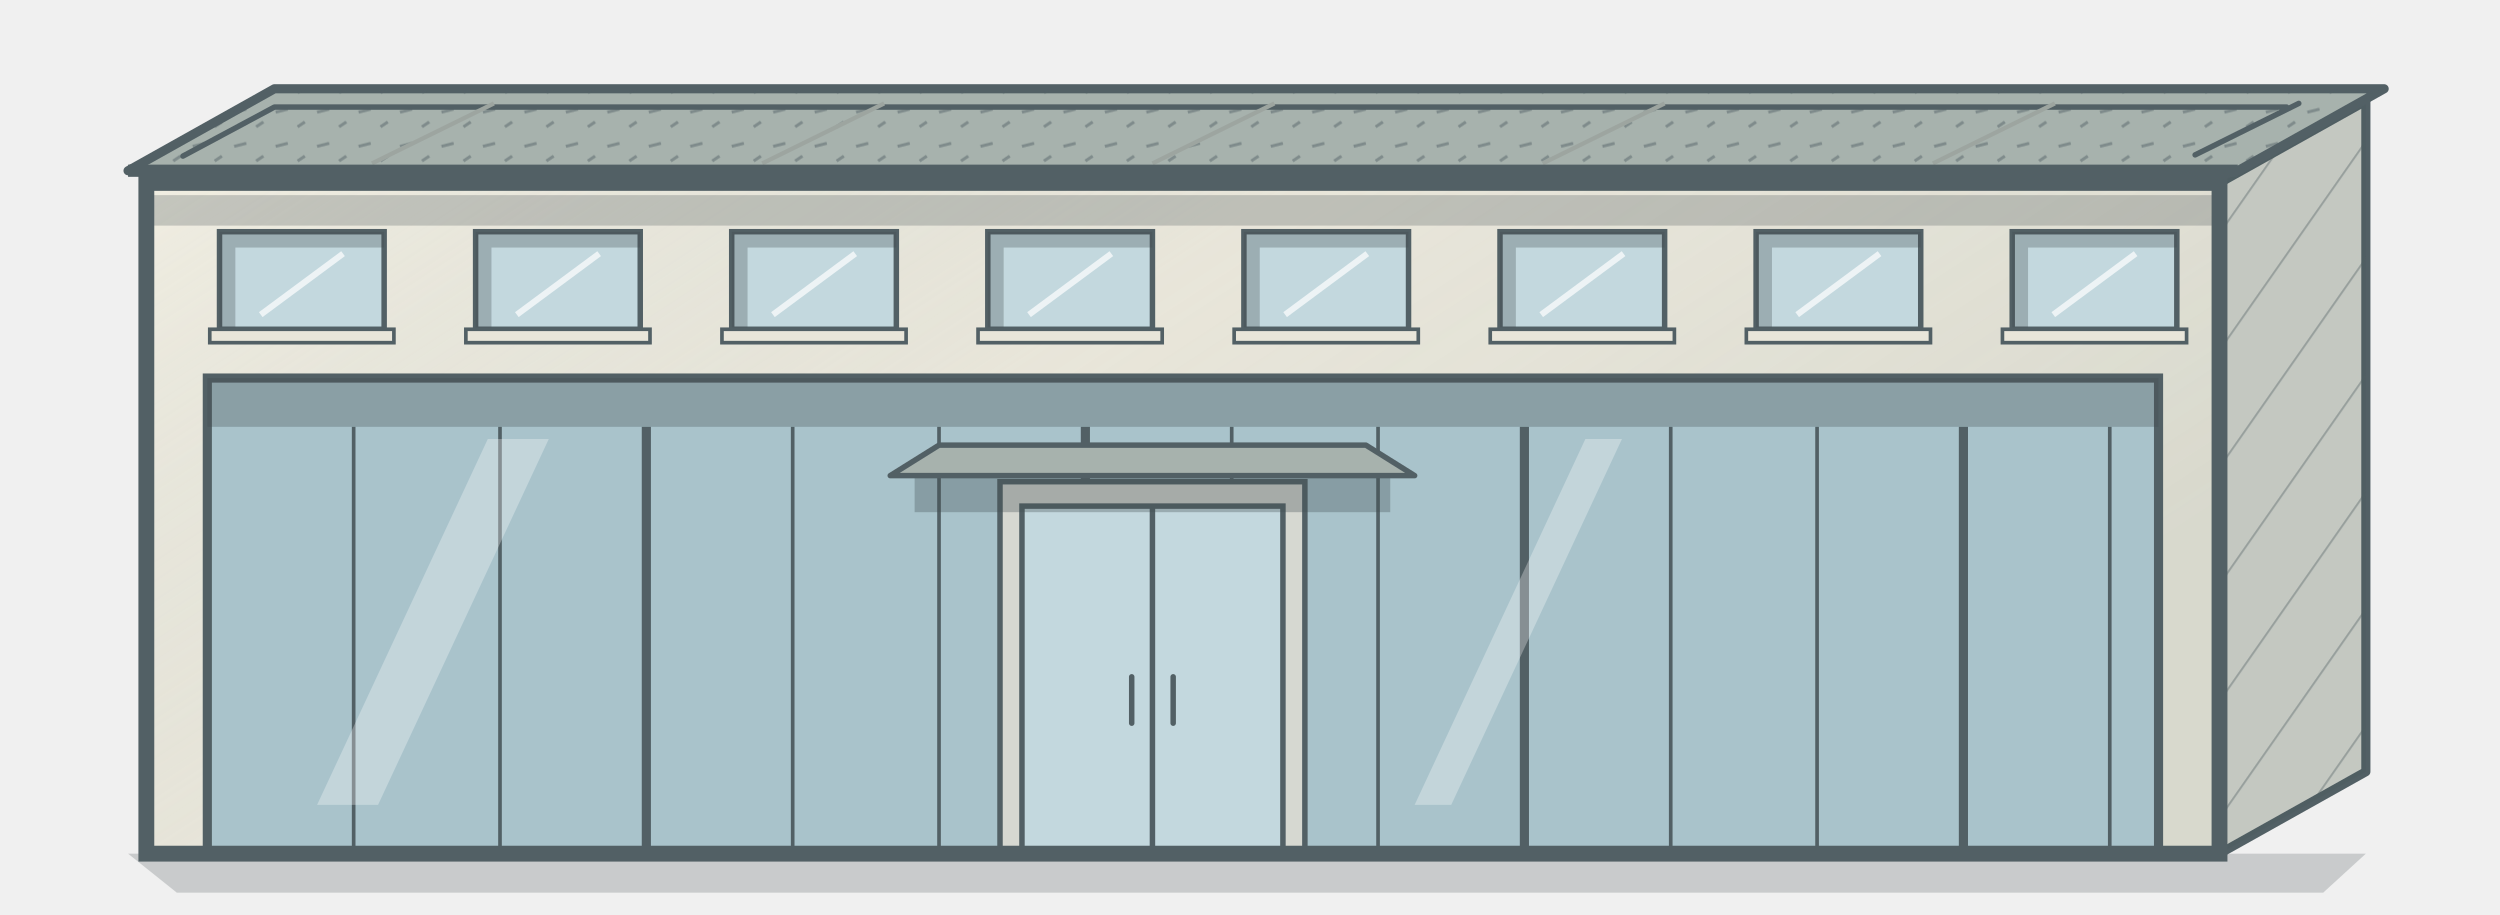
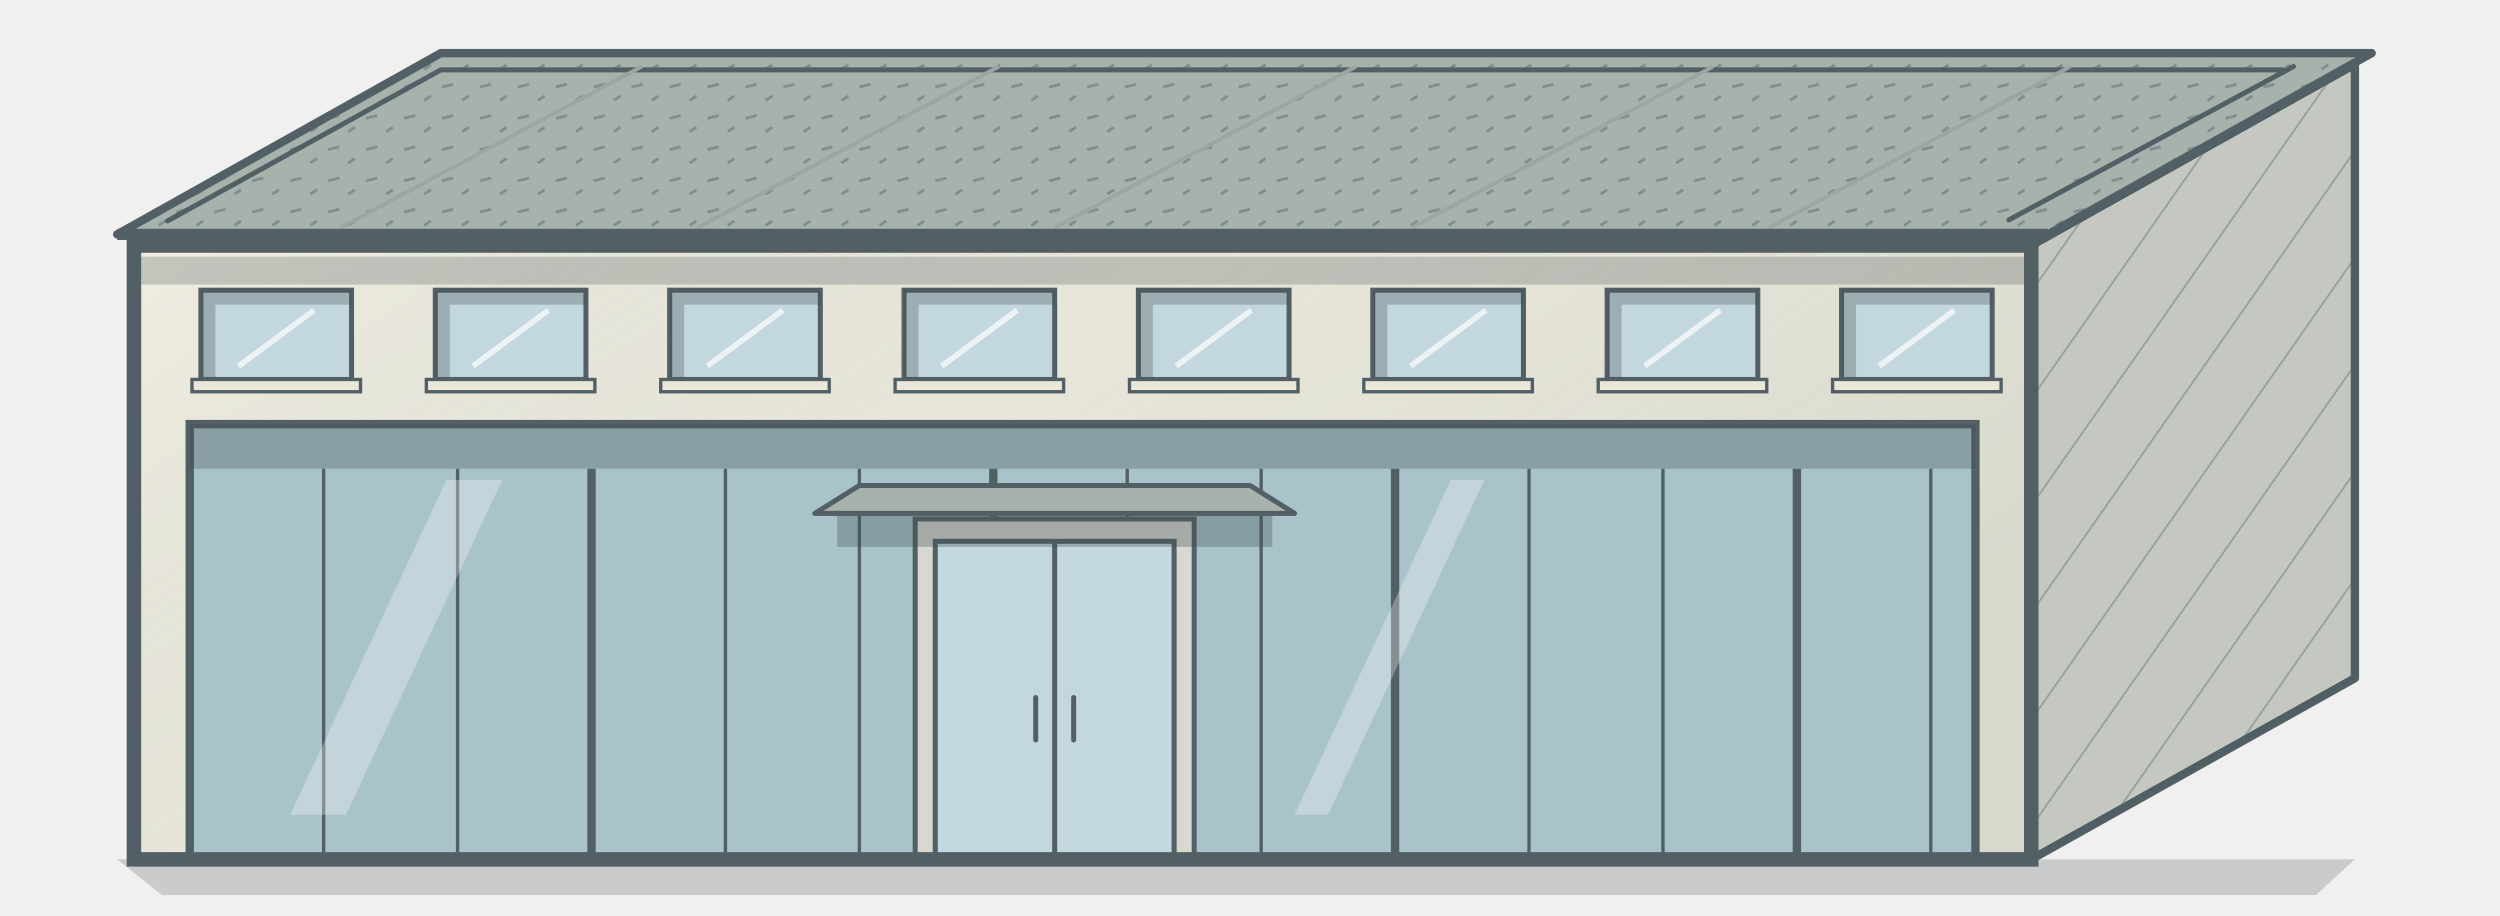
- <svg xmlns="http://www.w3.org/2000/svg" viewBox="-1.2 -7 20.5 7.5" role="img" aria-label="office podium · illustrative template">
+ <svg xmlns="http://www.w3.org/2000/svg" viewBox="-1.2 -7.7 22.4 8.2" role="img" aria-label="office podium · illustrative template">
  <defs>
    <linearGradient id="podium-office-watercolour-wash" x1="0" y1="0" x2="1" y2=".5">
      <stop stop-color="#fffdf1" stop-opacity=".8" />
      <stop offset=".45" stop-color="#b6c5c5" stop-opacity=".05" />
      <stop offset="1" stop-color="#8b9c90" stop-opacity=".45" />
    </linearGradient>
    <linearGradient id="podium-office-watercolour-leaf-wash" x1="0" y1="0" x2=".8" y2="1">
      <stop stop-color="#faf8f1" stop-opacity=".28" />
      <stop offset=".5" stop-color="#6c8261" stop-opacity=".02" />
      <stop offset="1" stop-color="#6c8261" stop-opacity=".25" />
    </linearGradient>
    <linearGradient id="podium-office-watercolour-lamp-glow" x1="0" y1="0" x2="0" y2="1">
      <stop stop-color="#f4d477" stop-opacity=".06" />
      <stop offset=".4" stop-color="#f1d589" stop-opacity=".17" />
      <stop offset="1" stop-color="#f1d589" stop-opacity="0" />
    </linearGradient>
    <filter id="podium-office-watercolour-soft-glow" x="-50%" y="-15%" width="200%" height="140%">
      <feGaussianBlur stdDeviation=".16" />
    </filter>
    <pattern id="podium-office-watercolour-hatch" width=".55" height=".55" patternUnits="userSpaceOnUse" patternTransform="rotate(35)">
      <path d="M0,0 V.55" stroke="#526065" stroke-width=".035" opacity=".35" />
    </pattern>
    <pattern id="podium-office-watercolour-roof-hatch" width=".34" height=".28" patternUnits="userSpaceOnUse">
      <path d="M.04,.08 l.1,-.025 M.22,.2 l.06,-.04" stroke="#526065" stroke-width=".025" opacity=".45" />
    </pattern>
    <pattern id="podium-office-watercolour-brick" width=".9" height=".4" patternUnits="userSpaceOnUse">
      <path d="M0,.2 H.9 M0,.4 H.9 M.45,0 V.2 M0,.2 V.4" stroke="#526065" stroke-width=".02" opacity=".28" />
    </pattern>
    <pattern id="podium-office-watercolour-panel" width="2.6" height="3" patternUnits="userSpaceOnUse">
      <path d="M0,0 H2.6 M0,0 V3" stroke="#526065" stroke-width=".025" opacity=".16" />
    </pattern>
    <filter id="podium-office-watercolour-grain" x="0" y="0" width="100%" height="100%">
      <feTurbulence type="fractalNoise" baseFrequency=".65" numOctaves="3" stitchTiles="stitch" />
      <feColorMatrix type="saturate" values="0" />
    </filter>
  </defs>
  <g data-feature="podium-office">
-     <path d="M-.15,0 H18.2 l-.35,.32 H.25 Z" fill="#3f4a4e" stroke="none" stroke-width="0" stroke-linecap="round" stroke-linejoin="round" opacity=".22" />
-     <path d="M17,0 V-5.5 l1.2,-0.672 V-0.672 Z" fill="#d6d8d1" stroke="#526065" stroke-width="0.075" stroke-linecap="round" stroke-linejoin="round" />
-     <path d="M17,0 V-5.5 l1.2,-0.672 V-0.672 Z" fill="url(#podium-office-watercolour-hatch)" stroke="none" stroke-width="0.075" stroke-linecap="round" stroke-linejoin="round" />
-     <path d="M17,0 V-5.5 l1.2,-0.672 V-0.672 Z" fill="#3f4a4e" stroke="none" stroke-width="0" stroke-linecap="round" stroke-linejoin="round" opacity=".12" />
+     <path d="M-.15,0 H19.9 l-.35,.32 H.25 Z" fill="#3f4a4e" stroke="none" stroke-width="0" stroke-linecap="round" stroke-linejoin="round" opacity=".22" />
+     <path d="M17,0 V-5.5 l2.9,-1.624 V-1.624 Z" fill="#d6d8d1" stroke="#526065" stroke-width="0.075" stroke-linecap="round" stroke-linejoin="round" />
+     <path d="M17,0 V-5.5 l2.9,-1.624 V-1.624 Z" fill="url(#podium-office-watercolour-hatch)" stroke="none" stroke-width="0.075" stroke-linecap="round" stroke-linejoin="round" />
+     <path d="M17,0 V-5.5 l2.9,-1.624 V-1.624 Z" fill="#3f4a4e" stroke="none" stroke-width="0" stroke-linecap="round" stroke-linejoin="round" opacity=".12" />
    <rect x="0" y="-5.5" width="17" height="5.5" fill="#e9e6da" stroke="none" stroke-width="0" />
    <rect x="0" y="-5.5" width="17" height="5.5" fill="url(#podium-office-watercolour-wash)" stroke="none" stroke-width="0" opacity=".4" />
    <g data-feature="closed-roof">
-       <path d="M-0.15,-5.6 l1.2,-0.672 h17.3 l-1.2,0.672 Z" fill="#a7b2ad" stroke="#526065" stroke-width="0.075" stroke-linecap="round" stroke-linejoin="round" />
-       <path d="M-0.15,-5.6 l1.2,-0.672 h17.3 l-1.2,0.672 Z" fill="url(#podium-office-watercolour-roof-hatch)" stroke="none" stroke-width="0.075" stroke-linecap="round" stroke-linejoin="round" />
-       <path d="M0.3,-5.72 l0.75,-0.402 h16.5 M16.8,-5.73 l0.85,-0.422" fill="none" stroke="#526065" stroke-width="0.045" stroke-linecap="round" stroke-linejoin="round" />
-       <line x1="1.85" y1="-5.66" x2="2.85" y2="-6.152" stroke="#9da5a0" stroke-width="0.035" />
-       <line x1="5.05" y1="-5.66" x2="6.05" y2="-6.152" stroke="#9da5a0" stroke-width="0.035" />
-       <line x1="8.25" y1="-5.66" x2="9.25" y2="-6.152" stroke="#9da5a0" stroke-width="0.035" />
-       <line x1="11.45" y1="-5.66" x2="12.45" y2="-6.152" stroke="#9da5a0" stroke-width="0.035" />
-       <line x1="14.65" y1="-5.66" x2="15.65" y2="-6.152" stroke="#9da5a0" stroke-width="0.035" />
+       <path d="M-0.15,-5.6 l2.9,-1.624 h17.3 l-2.9,1.624 Z" fill="#a7b2ad" stroke="#526065" stroke-width="0.075" stroke-linecap="round" stroke-linejoin="round" />
+       <path d="M-0.15,-5.6 l2.9,-1.624 h17.3 l-2.9,1.624 Z" fill="url(#podium-office-watercolour-roof-hatch)" stroke="none" stroke-width="0.075" stroke-linecap="round" stroke-linejoin="round" />
+       <path d="M0.3,-5.72 l2.45,-1.354 h16.5 M16.8,-5.73 l2.55,-1.374" fill="none" stroke="#526065" stroke-width="0.045" stroke-linecap="round" stroke-linejoin="round" />
+       <line x1="1.85" y1="-5.66" x2="4.55" y2="-7.104" stroke="#9da5a0" stroke-width="0.035" />
+       <line x1="5.05" y1="-5.66" x2="7.75" y2="-7.104" stroke="#9da5a0" stroke-width="0.035" />
+       <line x1="8.25" y1="-5.66" x2="10.95" y2="-7.104" stroke="#9da5a0" stroke-width="0.035" />
+       <line x1="11.45" y1="-5.66" x2="14.15" y2="-7.104" stroke="#9da5a0" stroke-width="0.035" />
+       <line x1="14.65" y1="-5.66" x2="17.35" y2="-7.104" stroke="#9da5a0" stroke-width="0.035" />
      <line x1="-0.15" y1="-5.6" x2="17.15" y2="-5.6" stroke="#526065" stroke-width="0.1" />
    </g>
    <rect x="0" y="-5.4" width="17" height="0.25" fill="#3f4a4e" stroke="none" stroke-width="0" opacity="0.25" />
    <rect x="0.5" y="-3.9" width="16" height="3.9" fill="#a9c3cb" stroke="#526065" stroke-width="0.075" />
    <rect x="0.5" y="-3.9" width="16" height="0.4" fill="#3f4a4e" stroke="none" stroke-width="0" opacity="0.3" />
    <line x1="1.7" y1="-3.5" x2="1.7" y2="0" stroke="#526065" stroke-width="0.03" />
    <line x1="2.9" y1="-3.5" x2="2.9" y2="0" stroke="#526065" stroke-width="0.03" />
    <line x1="4.1" y1="-3.5" x2="4.1" y2="0" stroke="#526065" stroke-width="0.075" />
    <line x1="5.3" y1="-3.5" x2="5.3" y2="0" stroke="#526065" stroke-width="0.03" />
    <line x1="6.5" y1="-3.5" x2="6.5" y2="0" stroke="#526065" stroke-width="0.03" />
    <line x1="7.7" y1="-3.5" x2="7.7" y2="0" stroke="#526065" stroke-width="0.075" />
    <line x1="8.9" y1="-3.5" x2="8.9" y2="0" stroke="#526065" stroke-width="0.03" />
    <line x1="10.1" y1="-3.5" x2="10.1" y2="0" stroke="#526065" stroke-width="0.03" />
    <line x1="11.3" y1="-3.5" x2="11.3" y2="0" stroke="#526065" stroke-width="0.075" />
    <line x1="12.5" y1="-3.5" x2="12.5" y2="0" stroke="#526065" stroke-width="0.03" />
    <line x1="13.7" y1="-3.5" x2="13.7" y2="0" stroke="#526065" stroke-width="0.03" />
    <line x1="14.9" y1="-3.5" x2="14.9" y2="0" stroke="#526065" stroke-width="0.075" />
    <line x1="16.1" y1="-3.5" x2="16.1" y2="0" stroke="#526065" stroke-width="0.03" />
    <path d="M1.4,-.4 l1.4,-3 h.5 l-1.4,3Z M10.4,-.4 l1.4,-3 h.3 l-1.4,3Z" fill="#ffffff" stroke="none" stroke-width="0" stroke-linecap="round" stroke-linejoin="round" opacity=".3" />
    <rect x="7" y="-3.05" width="2.5" height="3.05" fill="#d6d8d1" stroke="#526065" stroke-width="0.045" />
    <rect x="7.18" y="-2.85" width="2.14" height="2.85" fill="#c3d8de" stroke="#526065" stroke-width="0.045" />
    <line x1="8.25" y1="-2.85" x2="8.25" y2="0" stroke="#526065" stroke-width="0.045" />
    <path d="M8.08,-1.45 v.38 M8.42,-1.45 v.38" fill="none" stroke="#526065" stroke-width="0.045" stroke-linecap="round" stroke-linejoin="round" />
    <rect x="6.3" y="-3.1" width="3.9" height="0.3" fill="#3f4a4e" stroke="none" stroke-width="0" opacity="0.32" />
    <path d="M6.5,-3.35 h3.5 l.4,.25 H6.1Z" fill="#a7b2ad" stroke="#526065" stroke-width="0.045" stroke-linecap="round" stroke-linejoin="round" />
    <rect x="0.6" y="-5.1" width="1.35" height="0.8" fill="#c3d8de" stroke="#526065" stroke-width="0.045" />
    <path d="M0.6,-5.1 h1.35 v.13 h-1.22 V-4.3 h-.13 Z" fill="#3f4a4e" stroke="none" stroke-width="0" stroke-linecap="round" stroke-linejoin="round" opacity=".3" />
    <line x1="0.938" y1="-4.42" x2="1.613" y2="-4.92" stroke="#ffffff" stroke-width="0.05" opacity=".7" />
    <rect x="0.52" y="-4.3" width="1.51" height="0.11" fill="#e9e6da" stroke="#526065" stroke-width="0.03" />
    <rect x="2.7" y="-5.1" width="1.35" height="0.8" fill="#c3d8de" stroke="#526065" stroke-width="0.045" />
    <path d="M2.7,-5.1 h1.35 v.13 h-1.22 V-4.3 h-.13 Z" fill="#3f4a4e" stroke="none" stroke-width="0" stroke-linecap="round" stroke-linejoin="round" opacity=".3" />
    <line x1="3.038" y1="-4.42" x2="3.713" y2="-4.92" stroke="#ffffff" stroke-width="0.05" opacity=".7" />
    <rect x="2.62" y="-4.3" width="1.51" height="0.11" fill="#e9e6da" stroke="#526065" stroke-width="0.03" />
    <rect x="4.8" y="-5.1" width="1.35" height="0.8" fill="#c3d8de" stroke="#526065" stroke-width="0.045" />
    <path d="M4.8,-5.1 h1.35 v.13 h-1.22 V-4.3 h-.13 Z" fill="#3f4a4e" stroke="none" stroke-width="0" stroke-linecap="round" stroke-linejoin="round" opacity=".3" />
    <line x1="5.138" y1="-4.42" x2="5.813" y2="-4.92" stroke="#ffffff" stroke-width="0.05" opacity=".7" />
    <rect x="4.72" y="-4.3" width="1.51" height="0.11" fill="#e9e6da" stroke="#526065" stroke-width="0.03" />
    <rect x="6.9" y="-5.1" width="1.35" height="0.8" fill="#c3d8de" stroke="#526065" stroke-width="0.045" />
    <path d="M6.9,-5.1 h1.35 v.13 h-1.22 V-4.3 h-.13 Z" fill="#3f4a4e" stroke="none" stroke-width="0" stroke-linecap="round" stroke-linejoin="round" opacity=".3" />
    <line x1="7.238" y1="-4.42" x2="7.913" y2="-4.92" stroke="#ffffff" stroke-width="0.05" opacity=".7" />
    <rect x="6.82" y="-4.3" width="1.51" height="0.11" fill="#e9e6da" stroke="#526065" stroke-width="0.03" />
    <rect x="9" y="-5.1" width="1.35" height="0.8" fill="#c3d8de" stroke="#526065" stroke-width="0.045" />
    <path d="M9,-5.1 h1.35 v.13 h-1.22 V-4.3 h-.13 Z" fill="#3f4a4e" stroke="none" stroke-width="0" stroke-linecap="round" stroke-linejoin="round" opacity=".3" />
    <line x1="9.338" y1="-4.42" x2="10.012" y2="-4.92" stroke="#ffffff" stroke-width="0.05" opacity=".7" />
    <rect x="8.92" y="-4.3" width="1.51" height="0.11" fill="#e9e6da" stroke="#526065" stroke-width="0.03" />
    <rect x="11.1" y="-5.1" width="1.35" height="0.8" fill="#c3d8de" stroke="#526065" stroke-width="0.045" />
    <path d="M11.1,-5.1 h1.35 v.13 h-1.22 V-4.3 h-.13 Z" fill="#3f4a4e" stroke="none" stroke-width="0" stroke-linecap="round" stroke-linejoin="round" opacity=".3" />
    <line x1="11.438" y1="-4.42" x2="12.113" y2="-4.92" stroke="#ffffff" stroke-width="0.05" opacity=".7" />
    <rect x="11.02" y="-4.3" width="1.51" height="0.11" fill="#e9e6da" stroke="#526065" stroke-width="0.03" />
    <rect x="13.2" y="-5.1" width="1.35" height="0.8" fill="#c3d8de" stroke="#526065" stroke-width="0.045" />
    <path d="M13.2,-5.1 h1.35 v.13 h-1.22 V-4.3 h-.13 Z" fill="#3f4a4e" stroke="none" stroke-width="0" stroke-linecap="round" stroke-linejoin="round" opacity=".3" />
    <line x1="13.537" y1="-4.42" x2="14.212" y2="-4.92" stroke="#ffffff" stroke-width="0.05" opacity=".7" />
    <rect x="13.12" y="-4.3" width="1.51" height="0.11" fill="#e9e6da" stroke="#526065" stroke-width="0.03" />
    <rect x="15.3" y="-5.1" width="1.35" height="0.8" fill="#c3d8de" stroke="#526065" stroke-width="0.045" />
    <path d="M15.3,-5.1 h1.35 v.13 h-1.22 V-4.3 h-.13 Z" fill="#3f4a4e" stroke="none" stroke-width="0" stroke-linecap="round" stroke-linejoin="round" opacity=".3" />
    <line x1="15.637" y1="-4.42" x2="16.312" y2="-4.92" stroke="#ffffff" stroke-width="0.05" opacity=".7" />
    <rect x="15.22" y="-4.3" width="1.51" height="0.11" fill="#e9e6da" stroke="#526065" stroke-width="0.03" />
    <rect x="0" y="-5.5" width="17" height="5.5" fill="none" stroke="#526065" stroke-width="0.13" />
  </g>
</svg>
